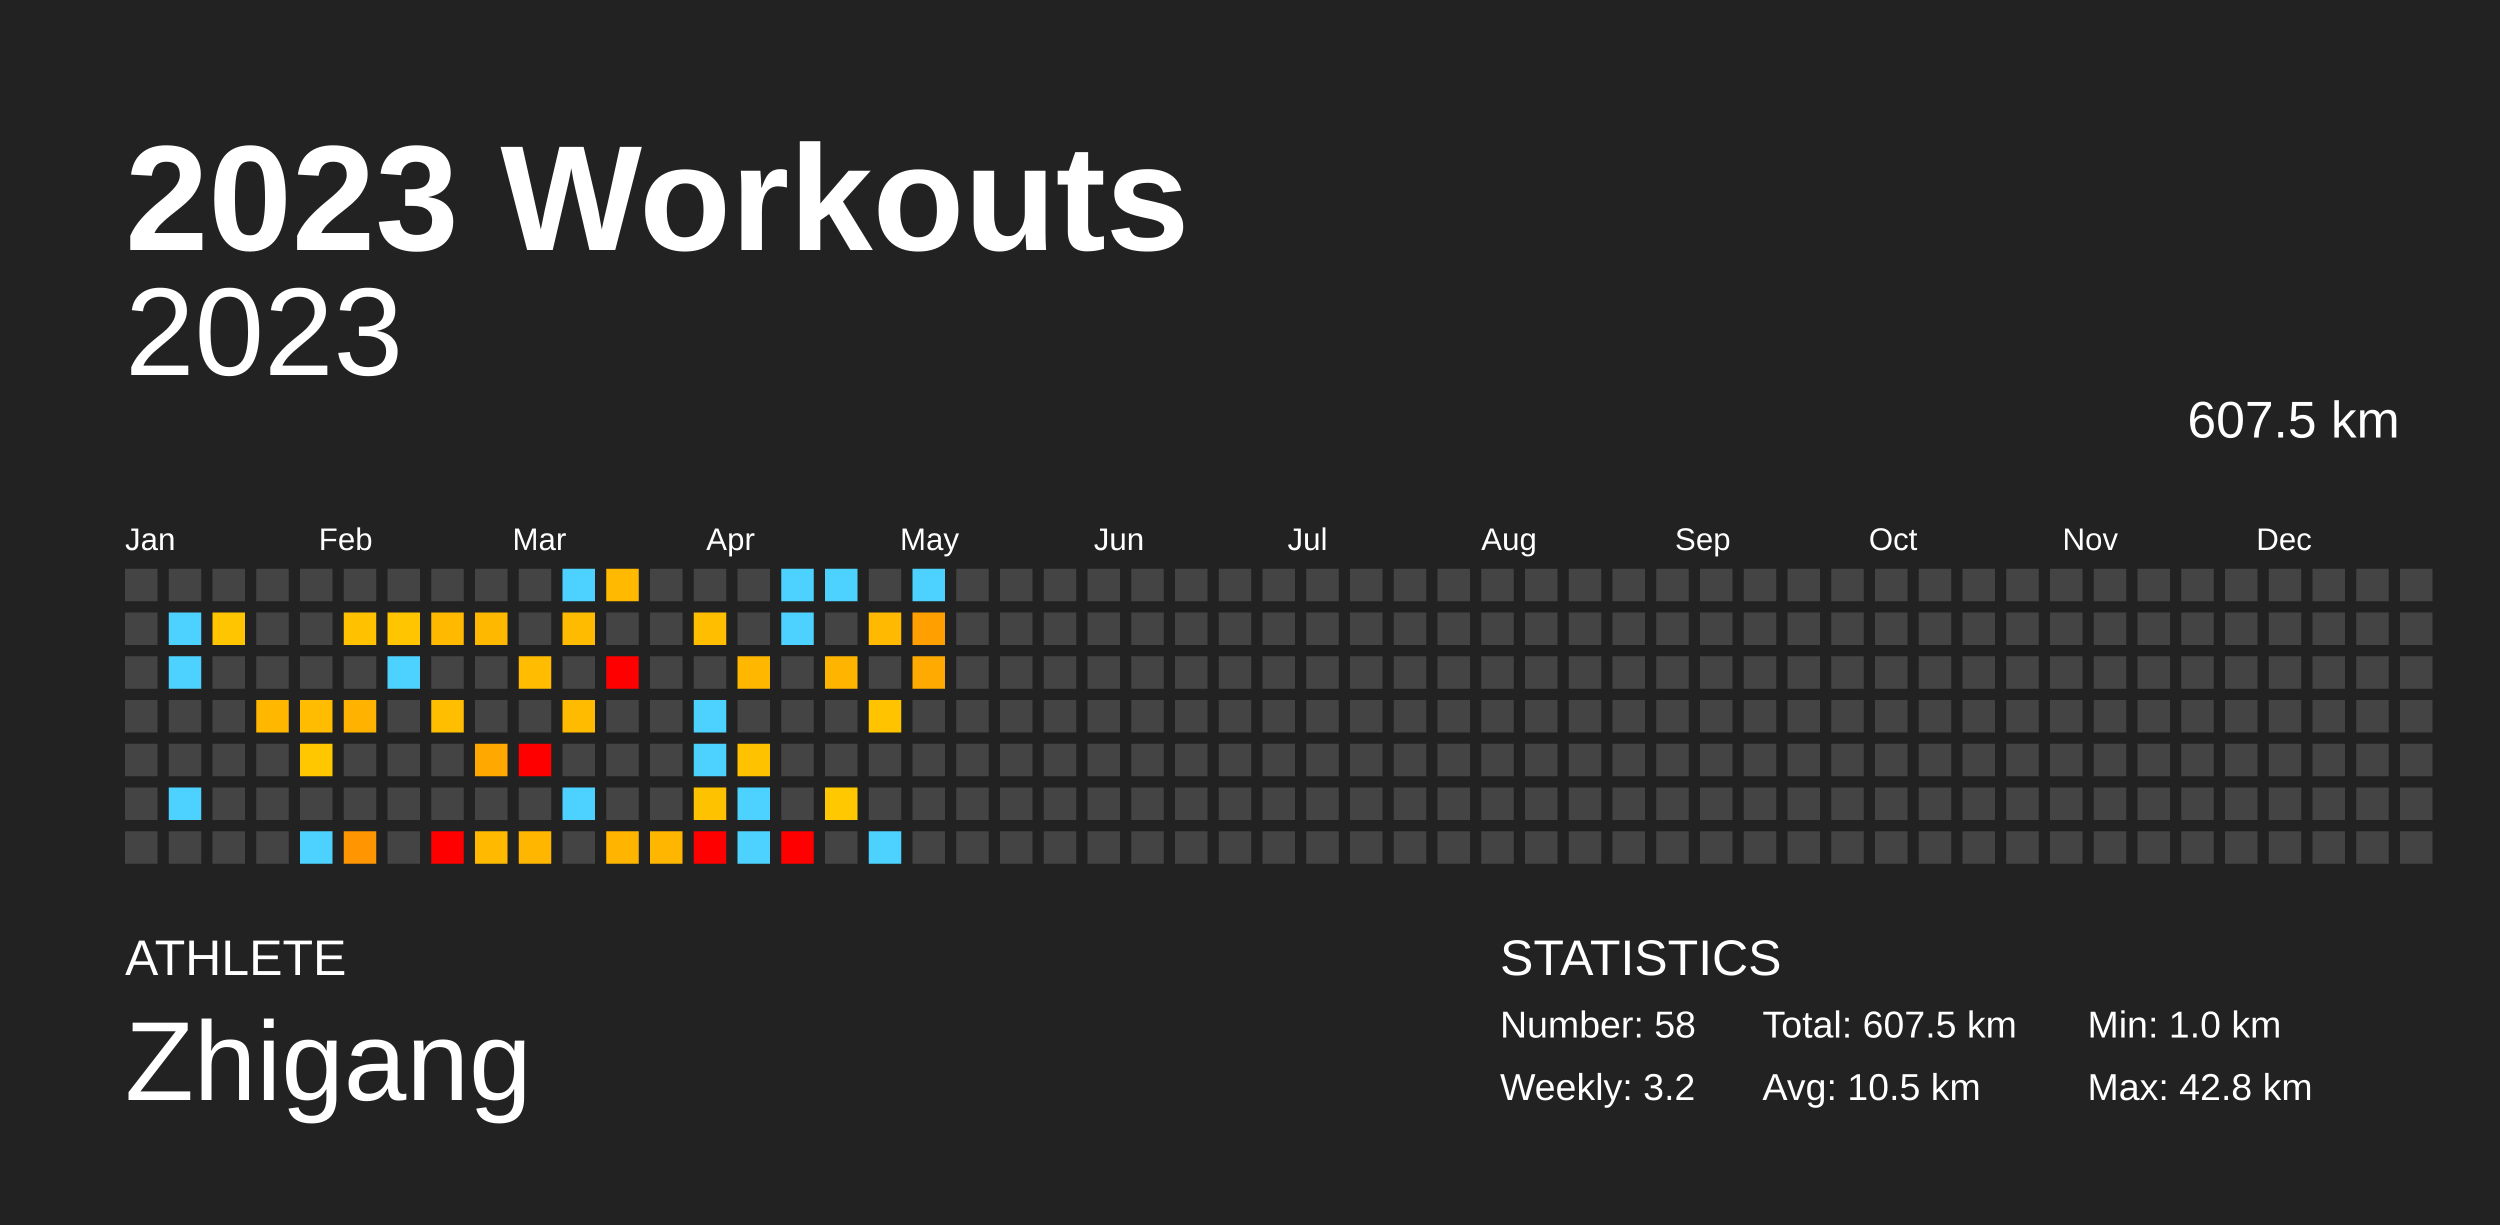
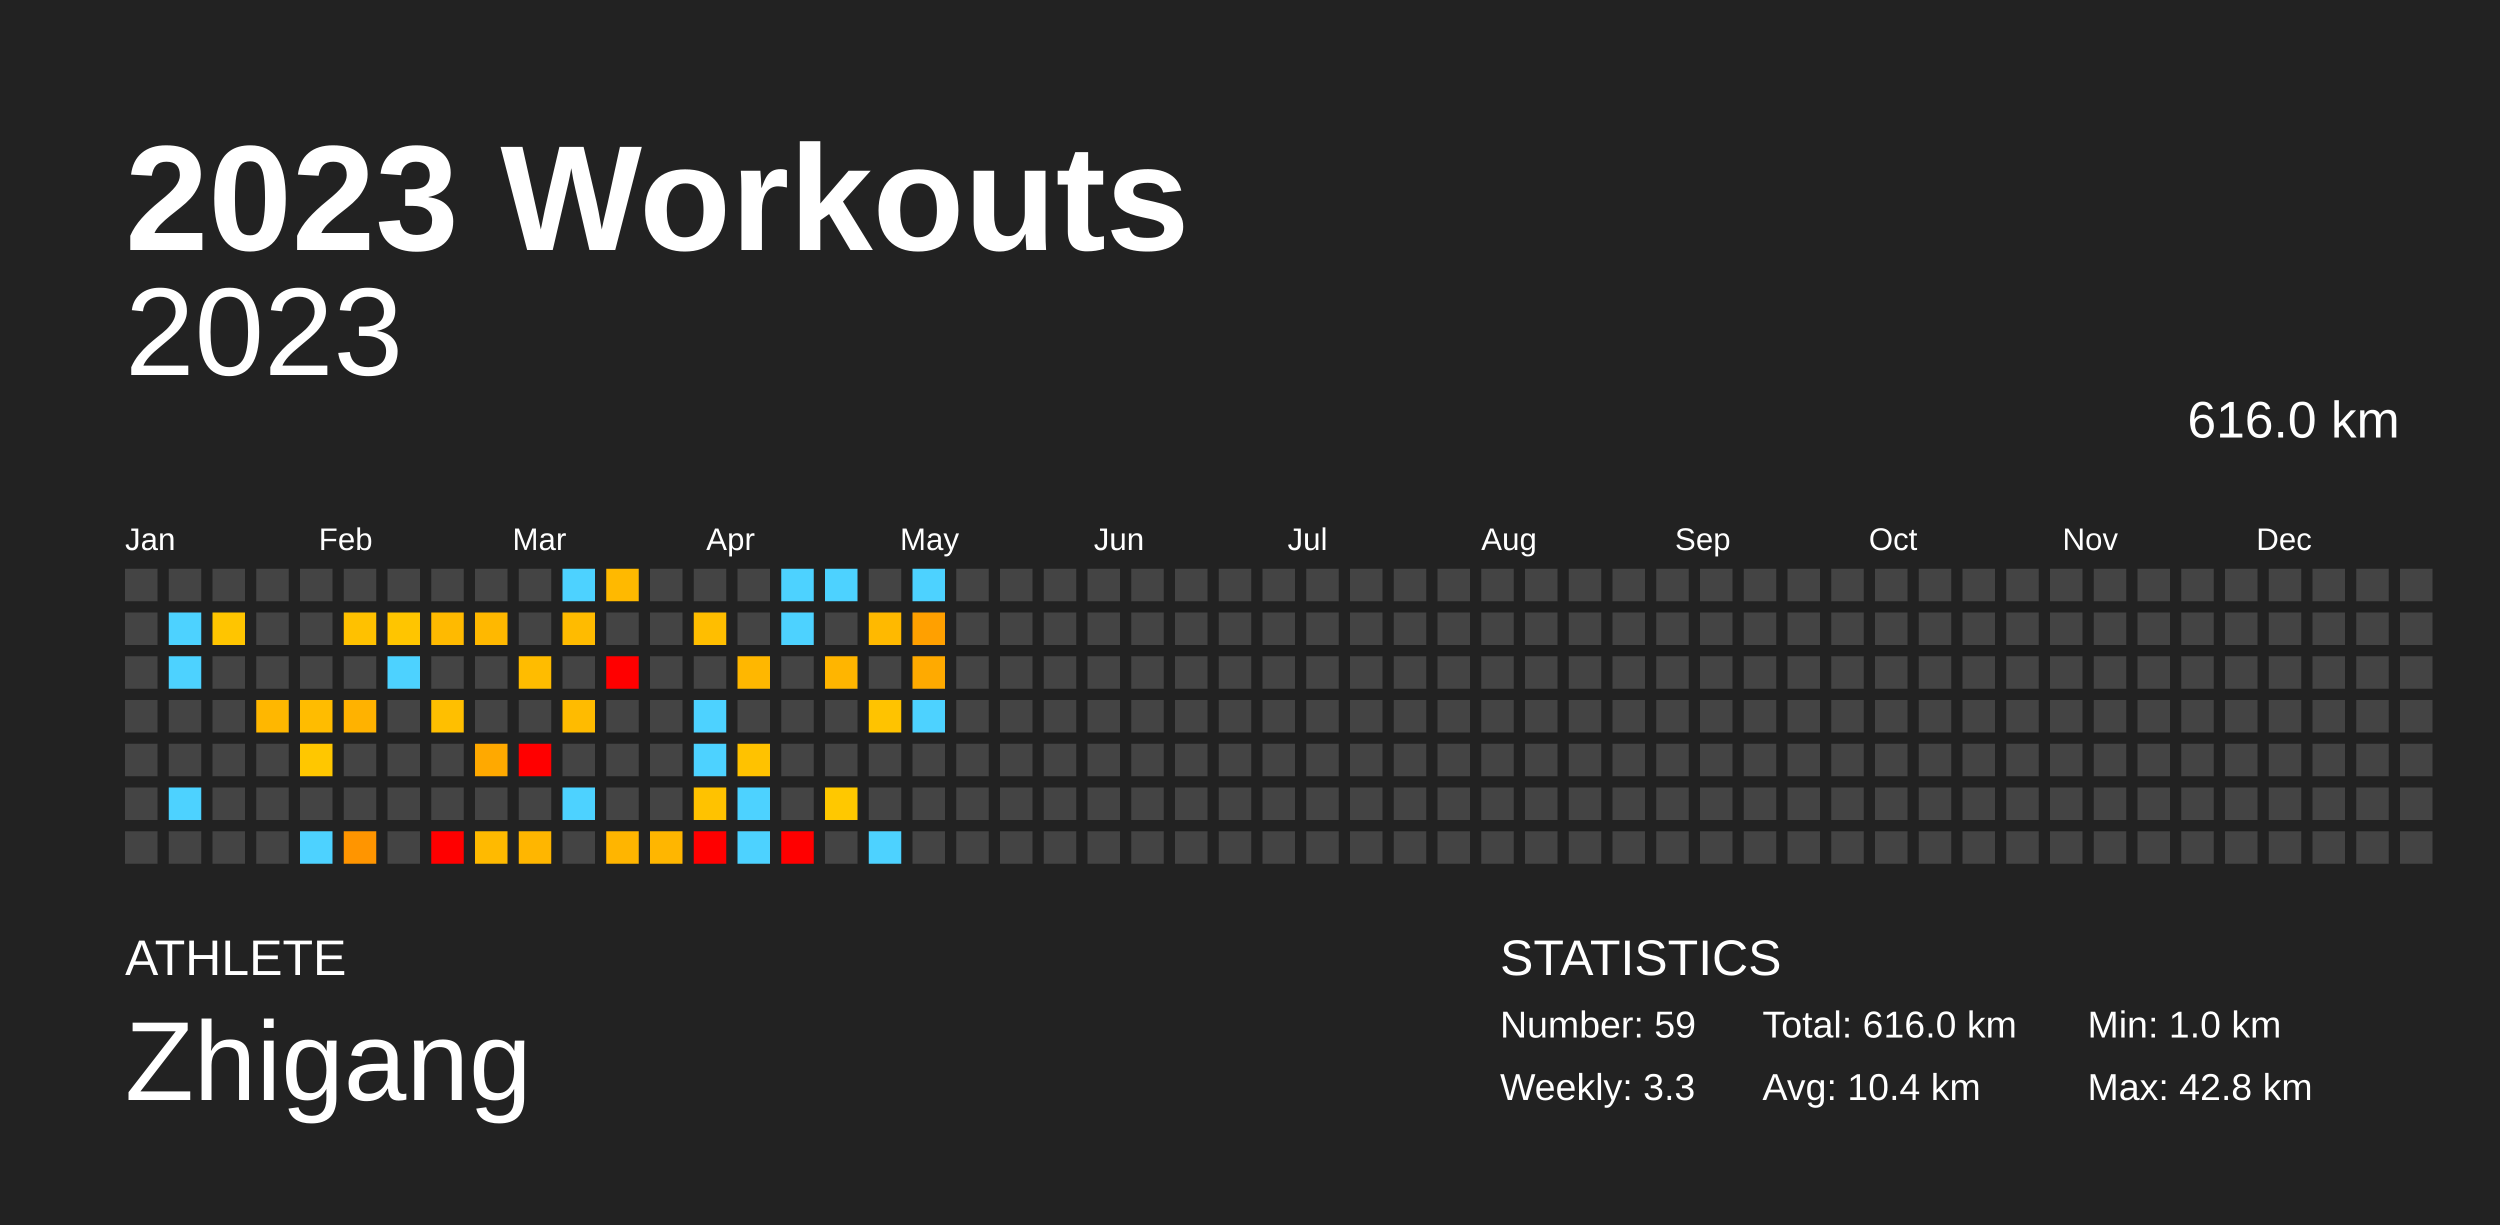
<svg xmlns="http://www.w3.org/2000/svg" baseProfile="full" height="98mm" version="1.1" viewBox="0,0,200,98" width="200mm">
  <defs />
  <rect fill="#222222" height="98" width="200" x="0" y="0" />
  <text fill="#FFFFFF" style="font-size:12px; font-family:Arial; font-weight:bold;" x="10" y="20">2023 Workouts</text>
  <text fill="#FFFFFF" style="font-size:4px; font-family:Arial" x="10" y="78">ATHLETE</text>
  <text fill="#FFFFFF" style="font-size:9px; font-family:Arial" x="10" y="88">Zhigang</text>
  <text fill="#FFFFFF" style="font-size:4px; font-family:Arial" x="120" y="78">STATISTICS</text>
-   <text fill="#FFFFFF" style="font-size:3px; font-family:Arial" x="120" y="83">Number: 58</text>
-   <text fill="#FFFFFF" style="font-size:3px; font-family:Arial" x="120" y="88">Weekly: 3.2</text>
-   <text fill="#FFFFFF" style="font-size:3px; font-family:Arial" x="141" y="83">Total: 607.5 km</text>
-   <text fill="#FFFFFF" style="font-size:3px; font-family:Arial" x="141" y="88">Avg: 10.5 km</text>
+   <text fill="#FFFFFF" style="font-size:3px; font-family:Arial" x="120" y="83">Number: 59</text>
+   <text fill="#FFFFFF" style="font-size:3px; font-family:Arial" x="120" y="88">Weekly: 3.3</text>
+   <text fill="#FFFFFF" style="font-size:3px; font-family:Arial" x="141" y="83">Total: 616.0 km</text>
+   <text fill="#FFFFFF" style="font-size:3px; font-family:Arial" x="141" y="88">Avg: 10.4 km</text>
  <text fill="#FFFFFF" style="font-size:3px; font-family:Arial" x="167" y="83">Min: 1.0 km</text>
  <text fill="#FFFFFF" style="font-size:3px; font-family:Arial" x="167" y="88">Max: 42.8 km</text>
  <text alignment-baseline="hanging" fill="#FFFFFF" style="font-size:10.0px; font-family:Arial;" x="10" y="30">2023</text>
-   <text alignment-baseline="hanging" fill="#FFFFFF" style="font-size:4.125px; font-family:Arial;" x="175" y="35">607.5 km</text>
+   <text alignment-baseline="hanging" fill="#FFFFFF" style="font-size:4.125px; font-family:Arial;" x="175" y="35">616.0 km</text>
  <text fill="#FFFFFF" style="font-size:2.5px; font-family:Arial" x="10.0" y="44">Jan</text>
  <text fill="#FFFFFF" style="font-size:2.5px; font-family:Arial" x="25.5" y="44">Feb</text>
  <text fill="#FFFFFF" style="font-size:2.5px; font-family:Arial" x="41.0" y="44">Mar</text>
  <text fill="#FFFFFF" style="font-size:2.5px; font-family:Arial" x="56.5" y="44">Apr</text>
  <text fill="#FFFFFF" style="font-size:2.5px; font-family:Arial" x="72.0" y="44">May</text>
  <text fill="#FFFFFF" style="font-size:2.5px; font-family:Arial" x="87.5" y="44">Jun</text>
  <text fill="#FFFFFF" style="font-size:2.5px; font-family:Arial" x="103.0" y="44">Jul</text>
  <text fill="#FFFFFF" style="font-size:2.5px; font-family:Arial" x="118.5" y="44">Aug</text>
  <text fill="#FFFFFF" style="font-size:2.5px; font-family:Arial" x="134.0" y="44">Sep</text>
  <text fill="#FFFFFF" style="font-size:2.5px; font-family:Arial" x="149.5" y="44">Oct</text>
  <text fill="#FFFFFF" style="font-size:2.5px; font-family:Arial" x="165.0" y="44">Nov</text>
  <text fill="#FFFFFF" style="font-size:2.5px; font-family:Arial" x="180.5" y="44">Dec</text>
  <rect fill="#444444" height="2.6" width="2.6" x="10.0" y="45.5" />
  <rect fill="#444444" height="2.6" width="2.6" x="10.0" y="49.0" />
  <rect fill="#444444" height="2.6" width="2.6" x="10.0" y="52.5" />
  <rect fill="#444444" height="2.6" width="2.6" x="10.0" y="56.0" />
  <rect fill="#444444" height="2.6" width="2.6" x="10.0" y="59.5" />
  <rect fill="#444444" height="2.6" width="2.6" x="10.0" y="63.0" />
  <rect fill="#444444" height="2.6" width="2.6" x="10.0" y="66.5" />
  <rect fill="#444444" height="2.6" width="2.6" x="13.5" y="45.5" />
  <rect fill="#4dd2ff" height="2.6" width="2.6" x="13.5" y="49.0" />
  <rect fill="#4dd2ff" height="2.6" width="2.6" x="13.5" y="52.5" />
  <rect fill="#444444" height="2.6" width="2.6" x="13.5" y="56.0" />
  <rect fill="#444444" height="2.6" width="2.6" x="13.5" y="59.5" />
  <rect fill="#4dd2ff" height="2.6" width="2.6" x="13.5" y="63.0" />
  <rect fill="#444444" height="2.6" width="2.6" x="13.5" y="66.5" />
  <rect fill="#444444" height="2.6" width="2.6" x="17.0" y="45.5" />
  <rect fill="#ffc500" height="2.6" width="2.6" x="17.0" y="49.0" />
  <rect fill="#444444" height="2.6" width="2.6" x="17.0" y="52.5" />
  <rect fill="#444444" height="2.6" width="2.6" x="17.0" y="56.0" />
  <rect fill="#444444" height="2.6" width="2.6" x="17.0" y="59.5" />
  <rect fill="#444444" height="2.6" width="2.6" x="17.0" y="63.0" />
  <rect fill="#444444" height="2.6" width="2.6" x="17.0" y="66.5" />
  <rect fill="#444444" height="2.6" width="2.6" x="20.5" y="45.5" />
  <rect fill="#444444" height="2.6" width="2.6" x="20.5" y="49.0" />
  <rect fill="#444444" height="2.6" width="2.6" x="20.5" y="52.5" />
  <rect fill="#ffb700" height="2.6" width="2.6" x="20.5" y="56.0" />
  <rect fill="#444444" height="2.6" width="2.6" x="20.5" y="59.5" />
  <rect fill="#444444" height="2.6" width="2.6" x="20.5" y="63.0" />
  <rect fill="#444444" height="2.6" width="2.6" x="20.5" y="66.5" />
  <rect fill="#444444" height="2.6" width="2.6" x="24.0" y="45.5" />
  <rect fill="#444444" height="2.6" width="2.6" x="24.0" y="49.0" />
  <rect fill="#444444" height="2.6" width="2.6" x="24.0" y="52.5" />
  <rect fill="#ffbc00" height="2.6" width="2.6" x="24.0" y="56.0" />
  <rect fill="#ffc700" height="2.6" width="2.6" x="24.0" y="59.5" />
  <rect fill="#444444" height="2.6" width="2.6" x="24.0" y="63.0" />
  <rect fill="#4dd2ff" height="2.6" width="2.6" x="24.0" y="66.5" />
  <rect fill="#444444" height="2.6" width="2.6" x="27.5" y="45.5" />
  <rect fill="#ffc100" height="2.6" width="2.6" x="27.5" y="49.0" />
  <rect fill="#444444" height="2.6" width="2.6" x="27.5" y="52.5" />
  <rect fill="#ffb200" height="2.6" width="2.6" x="27.5" y="56.0" />
  <rect fill="#444444" height="2.6" width="2.6" x="27.5" y="59.5" />
  <rect fill="#444444" height="2.6" width="2.6" x="27.5" y="63.0" />
  <rect fill="#ff9500" height="2.6" width="2.6" x="27.5" y="66.5" />
  <rect fill="#444444" height="2.6" width="2.6" x="31.0" y="45.5" />
  <rect fill="#ffc500" height="2.6" width="2.6" x="31.0" y="49.0" />
  <rect fill="#4dd2ff" height="2.6" width="2.6" x="31.0" y="52.5" />
  <rect fill="#444444" height="2.6" width="2.6" x="31.0" y="56.0" />
  <rect fill="#444444" height="2.6" width="2.6" x="31.0" y="59.5" />
  <rect fill="#444444" height="2.6" width="2.6" x="31.0" y="63.0" />
  <rect fill="#444444" height="2.6" width="2.6" x="31.0" y="66.5" />
  <rect fill="#444444" height="2.6" width="2.6" x="34.5" y="45.5" />
  <rect fill="#ffba00" height="2.6" width="2.6" x="34.5" y="49.0" />
  <rect fill="#444444" height="2.6" width="2.6" x="34.5" y="52.5" />
  <rect fill="#ffbf00" height="2.6" width="2.6" x="34.5" y="56.0" />
  <rect fill="#444444" height="2.6" width="2.6" x="34.5" y="59.5" />
  <rect fill="#444444" height="2.6" width="2.6" x="34.5" y="63.0" />
  <rect fill="red" height="2.6" width="2.6" x="34.5" y="66.5" />
  <rect fill="#444444" height="2.6" width="2.6" x="38.0" y="45.5" />
  <rect fill="#ffb800" height="2.6" width="2.6" x="38.0" y="49.0" />
  <rect fill="#444444" height="2.6" width="2.6" x="38.0" y="52.5" />
  <rect fill="#444444" height="2.6" width="2.6" x="38.0" y="56.0" />
  <rect fill="#ffa900" height="2.6" width="2.6" x="38.0" y="59.5" />
  <rect fill="#444444" height="2.6" width="2.6" x="38.0" y="63.0" />
  <rect fill="#ffba00" height="2.6" width="2.6" x="38.0" y="66.5" />
  <rect fill="#444444" height="2.6" width="2.6" x="41.5" y="45.5" />
  <rect fill="#444444" height="2.6" width="2.6" x="41.5" y="49.0" />
  <rect fill="#ffbc00" height="2.6" width="2.6" x="41.5" y="52.5" />
  <rect fill="#444444" height="2.6" width="2.6" x="41.5" y="56.0" />
  <rect fill="red" height="2.6" width="2.6" x="41.5" y="59.5" />
  <rect fill="#444444" height="2.6" width="2.6" x="41.5" y="63.0" />
  <rect fill="#ffb600" height="2.6" width="2.6" x="41.5" y="66.5" />
  <rect fill="#4dd2ff" height="2.6" width="2.6" x="45.0" y="45.5" />
  <rect fill="#ffbb00" height="2.6" width="2.6" x="45.0" y="49.0" />
  <rect fill="#444444" height="2.6" width="2.6" x="45.0" y="52.5" />
  <rect fill="#ffbb00" height="2.6" width="2.6" x="45.0" y="56.0" />
  <rect fill="#444444" height="2.6" width="2.6" x="45.0" y="59.5" />
  <rect fill="#4dd2ff" height="2.6" width="2.6" x="45.0" y="63.0" />
  <rect fill="#444444" height="2.6" width="2.6" x="45.0" y="66.5" />
  <rect fill="#ffb900" height="2.6" width="2.6" x="48.5" y="45.5" />
  <rect fill="#444444" height="2.6" width="2.6" x="48.5" y="49.0" />
  <rect fill="red" height="2.6" width="2.6" x="48.5" y="52.5" />
  <rect fill="#444444" height="2.6" width="2.6" x="48.5" y="56.0" />
  <rect fill="#444444" height="2.6" width="2.6" x="48.5" y="59.5" />
  <rect fill="#444444" height="2.6" width="2.6" x="48.5" y="63.0" />
  <rect fill="#ffb500" height="2.6" width="2.6" x="48.5" y="66.5" />
  <rect fill="#444444" height="2.6" width="2.6" x="52.0" y="45.5" />
  <rect fill="#444444" height="2.6" width="2.6" x="52.0" y="49.0" />
  <rect fill="#444444" height="2.6" width="2.6" x="52.0" y="52.5" />
  <rect fill="#444444" height="2.6" width="2.6" x="52.0" y="56.0" />
  <rect fill="#444444" height="2.6" width="2.6" x="52.0" y="59.5" />
  <rect fill="#444444" height="2.6" width="2.6" x="52.0" y="63.0" />
  <rect fill="#ffb600" height="2.6" width="2.6" x="52.0" y="66.5" />
  <rect fill="#444444" height="2.6" width="2.6" x="55.5" y="45.5" />
  <rect fill="#ffbe00" height="2.6" width="2.6" x="55.5" y="49.0" />
  <rect fill="#444444" height="2.6" width="2.6" x="55.5" y="52.5" />
  <rect fill="#4dd2ff" height="2.6" width="2.6" x="55.5" y="56.0" />
  <rect fill="#4dd2ff" height="2.6" width="2.6" x="55.5" y="59.5" />
  <rect fill="#ffc200" height="2.6" width="2.6" x="55.5" y="63.0" />
  <rect fill="red" height="2.6" width="2.6" x="55.5" y="66.5" />
  <rect fill="#444444" height="2.6" width="2.6" x="59.0" y="45.5" />
  <rect fill="#444444" height="2.6" width="2.6" x="59.0" y="49.0" />
  <rect fill="#ffb700" height="2.6" width="2.6" x="59.0" y="52.5" />
  <rect fill="#444444" height="2.6" width="2.6" x="59.0" y="56.0" />
  <rect fill="#ffc200" height="2.6" width="2.6" x="59.0" y="59.5" />
  <rect fill="#4dd2ff" height="2.6" width="2.6" x="59.0" y="63.0" />
  <rect fill="#4dd2ff" height="2.6" width="2.6" x="59.0" y="66.5" />
  <rect fill="#4dd2ff" height="2.6" width="2.6" x="62.5" y="45.5" />
  <rect fill="#4dd2ff" height="2.6" width="2.6" x="62.5" y="49.0" />
  <rect fill="#444444" height="2.6" width="2.6" x="62.5" y="52.5" />
  <rect fill="#444444" height="2.6" width="2.6" x="62.5" y="56.0" />
  <rect fill="#444444" height="2.6" width="2.6" x="62.5" y="59.5" />
  <rect fill="#444444" height="2.6" width="2.6" x="62.5" y="63.0" />
  <rect fill="red" height="2.6" width="2.6" x="62.5" y="66.5" />
  <rect fill="#4dd2ff" height="2.6" width="2.6" x="66.0" y="45.5" />
  <rect fill="#444444" height="2.6" width="2.6" x="66.0" y="49.0" />
  <rect fill="#ffb500" height="2.6" width="2.6" x="66.0" y="52.5" />
  <rect fill="#444444" height="2.6" width="2.6" x="66.0" y="56.0" />
  <rect fill="#444444" height="2.6" width="2.6" x="66.0" y="59.5" />
  <rect fill="#ffc800" height="2.6" width="2.6" x="66.0" y="63.0" />
  <rect fill="#444444" height="2.6" width="2.6" x="66.0" y="66.5" />
  <rect fill="#444444" height="2.6" width="2.6" x="69.5" y="45.5" />
  <rect fill="#ffb900" height="2.6" width="2.6" x="69.5" y="49.0" />
  <rect fill="#444444" height="2.6" width="2.6" x="69.5" y="52.5" />
  <rect fill="#ffc300" height="2.6" width="2.6" x="69.5" y="56.0" />
  <rect fill="#444444" height="2.6" width="2.6" x="69.5" y="59.5" />
  <rect fill="#444444" height="2.6" width="2.6" x="69.5" y="63.0" />
  <rect fill="#4dd2ff" height="2.6" width="2.6" x="69.5" y="66.5" />
  <rect fill="#4dd2ff" height="2.6" width="2.6" x="73.0" y="45.5" />
  <rect fill="#ffa000" height="2.6" width="2.6" x="73.0" y="49.0" />
  <rect fill="#ffaa00" height="2.6" width="2.6" x="73.0" y="52.5" />
-   <rect fill="#444444" height="2.6" width="2.6" x="73.0" y="56.0" />
+   <rect fill="#4dd2ff" height="2.6" width="2.6" x="73.0" y="56.0" />
  <rect fill="#444444" height="2.6" width="2.6" x="73.0" y="59.5" />
  <rect fill="#444444" height="2.6" width="2.6" x="73.0" y="63.0" />
  <rect fill="#444444" height="2.6" width="2.6" x="73.0" y="66.5" />
  <rect fill="#444444" height="2.6" width="2.6" x="76.5" y="45.5" />
  <rect fill="#444444" height="2.6" width="2.6" x="76.5" y="49.0" />
  <rect fill="#444444" height="2.6" width="2.6" x="76.5" y="52.5" />
  <rect fill="#444444" height="2.6" width="2.6" x="76.5" y="56.0" />
  <rect fill="#444444" height="2.6" width="2.6" x="76.5" y="59.5" />
  <rect fill="#444444" height="2.6" width="2.6" x="76.5" y="63.0" />
  <rect fill="#444444" height="2.6" width="2.6" x="76.5" y="66.5" />
  <rect fill="#444444" height="2.6" width="2.6" x="80.0" y="45.5" />
  <rect fill="#444444" height="2.6" width="2.6" x="80.0" y="49.0" />
  <rect fill="#444444" height="2.6" width="2.6" x="80.0" y="52.5" />
  <rect fill="#444444" height="2.6" width="2.6" x="80.0" y="56.0" />
  <rect fill="#444444" height="2.6" width="2.6" x="80.0" y="59.5" />
  <rect fill="#444444" height="2.6" width="2.6" x="80.0" y="63.0" />
  <rect fill="#444444" height="2.6" width="2.6" x="80.0" y="66.5" />
  <rect fill="#444444" height="2.6" width="2.6" x="83.5" y="45.5" />
  <rect fill="#444444" height="2.6" width="2.6" x="83.5" y="49.0" />
  <rect fill="#444444" height="2.6" width="2.6" x="83.5" y="52.5" />
  <rect fill="#444444" height="2.6" width="2.6" x="83.5" y="56.0" />
  <rect fill="#444444" height="2.6" width="2.6" x="83.5" y="59.5" />
  <rect fill="#444444" height="2.6" width="2.6" x="83.5" y="63.0" />
  <rect fill="#444444" height="2.6" width="2.6" x="83.5" y="66.5" />
  <rect fill="#444444" height="2.6" width="2.6" x="87.0" y="45.5" />
  <rect fill="#444444" height="2.6" width="2.6" x="87.0" y="49.0" />
  <rect fill="#444444" height="2.6" width="2.6" x="87.0" y="52.5" />
  <rect fill="#444444" height="2.6" width="2.6" x="87.0" y="56.0" />
  <rect fill="#444444" height="2.6" width="2.6" x="87.0" y="59.5" />
  <rect fill="#444444" height="2.6" width="2.6" x="87.0" y="63.0" />
  <rect fill="#444444" height="2.6" width="2.6" x="87.0" y="66.5" />
  <rect fill="#444444" height="2.6" width="2.6" x="90.5" y="45.5" />
  <rect fill="#444444" height="2.6" width="2.6" x="90.5" y="49.0" />
  <rect fill="#444444" height="2.6" width="2.6" x="90.5" y="52.5" />
  <rect fill="#444444" height="2.6" width="2.6" x="90.5" y="56.0" />
  <rect fill="#444444" height="2.6" width="2.6" x="90.5" y="59.5" />
  <rect fill="#444444" height="2.6" width="2.6" x="90.5" y="63.0" />
  <rect fill="#444444" height="2.6" width="2.6" x="90.5" y="66.5" />
  <rect fill="#444444" height="2.6" width="2.6" x="94.0" y="45.5" />
  <rect fill="#444444" height="2.6" width="2.6" x="94.0" y="49.0" />
  <rect fill="#444444" height="2.6" width="2.6" x="94.0" y="52.5" />
  <rect fill="#444444" height="2.6" width="2.6" x="94.0" y="56.0" />
  <rect fill="#444444" height="2.6" width="2.6" x="94.0" y="59.5" />
  <rect fill="#444444" height="2.6" width="2.6" x="94.0" y="63.0" />
  <rect fill="#444444" height="2.6" width="2.6" x="94.0" y="66.5" />
  <rect fill="#444444" height="2.6" width="2.6" x="97.5" y="45.5" />
  <rect fill="#444444" height="2.6" width="2.6" x="97.5" y="49.0" />
  <rect fill="#444444" height="2.6" width="2.6" x="97.5" y="52.5" />
  <rect fill="#444444" height="2.6" width="2.6" x="97.5" y="56.0" />
  <rect fill="#444444" height="2.6" width="2.6" x="97.5" y="59.5" />
  <rect fill="#444444" height="2.6" width="2.6" x="97.5" y="63.0" />
  <rect fill="#444444" height="2.6" width="2.6" x="97.5" y="66.5" />
  <rect fill="#444444" height="2.6" width="2.6" x="101.0" y="45.5" />
  <rect fill="#444444" height="2.6" width="2.6" x="101.0" y="49.0" />
  <rect fill="#444444" height="2.6" width="2.6" x="101.0" y="52.5" />
  <rect fill="#444444" height="2.6" width="2.6" x="101.0" y="56.0" />
  <rect fill="#444444" height="2.6" width="2.6" x="101.0" y="59.5" />
  <rect fill="#444444" height="2.6" width="2.6" x="101.0" y="63.0" />
  <rect fill="#444444" height="2.6" width="2.6" x="101.0" y="66.5" />
  <rect fill="#444444" height="2.6" width="2.6" x="104.5" y="45.5" />
  <rect fill="#444444" height="2.6" width="2.6" x="104.5" y="49.0" />
  <rect fill="#444444" height="2.6" width="2.6" x="104.5" y="52.5" />
  <rect fill="#444444" height="2.6" width="2.6" x="104.5" y="56.0" />
  <rect fill="#444444" height="2.6" width="2.6" x="104.5" y="59.5" />
  <rect fill="#444444" height="2.6" width="2.6" x="104.5" y="63.0" />
  <rect fill="#444444" height="2.6" width="2.6" x="104.5" y="66.5" />
  <rect fill="#444444" height="2.6" width="2.6" x="108.0" y="45.5" />
  <rect fill="#444444" height="2.6" width="2.6" x="108.0" y="49.0" />
  <rect fill="#444444" height="2.6" width="2.6" x="108.0" y="52.5" />
  <rect fill="#444444" height="2.6" width="2.6" x="108.0" y="56.0" />
  <rect fill="#444444" height="2.6" width="2.6" x="108.0" y="59.5" />
  <rect fill="#444444" height="2.6" width="2.6" x="108.0" y="63.0" />
  <rect fill="#444444" height="2.6" width="2.6" x="108.0" y="66.5" />
  <rect fill="#444444" height="2.6" width="2.6" x="111.5" y="45.5" />
  <rect fill="#444444" height="2.6" width="2.6" x="111.5" y="49.0" />
  <rect fill="#444444" height="2.6" width="2.6" x="111.5" y="52.5" />
  <rect fill="#444444" height="2.6" width="2.6" x="111.5" y="56.0" />
  <rect fill="#444444" height="2.6" width="2.6" x="111.5" y="59.5" />
  <rect fill="#444444" height="2.6" width="2.6" x="111.5" y="63.0" />
  <rect fill="#444444" height="2.6" width="2.6" x="111.5" y="66.5" />
  <rect fill="#444444" height="2.6" width="2.6" x="115.0" y="45.5" />
  <rect fill="#444444" height="2.6" width="2.6" x="115.0" y="49.0" />
  <rect fill="#444444" height="2.6" width="2.6" x="115.0" y="52.5" />
  <rect fill="#444444" height="2.6" width="2.6" x="115.0" y="56.0" />
  <rect fill="#444444" height="2.6" width="2.6" x="115.0" y="59.5" />
  <rect fill="#444444" height="2.6" width="2.6" x="115.0" y="63.0" />
  <rect fill="#444444" height="2.6" width="2.6" x="115.0" y="66.5" />
  <rect fill="#444444" height="2.6" width="2.6" x="118.5" y="45.5" />
  <rect fill="#444444" height="2.6" width="2.6" x="118.5" y="49.0" />
  <rect fill="#444444" height="2.6" width="2.6" x="118.5" y="52.5" />
  <rect fill="#444444" height="2.6" width="2.6" x="118.5" y="56.0" />
  <rect fill="#444444" height="2.6" width="2.6" x="118.5" y="59.5" />
  <rect fill="#444444" height="2.6" width="2.6" x="118.5" y="63.0" />
  <rect fill="#444444" height="2.6" width="2.6" x="118.5" y="66.5" />
  <rect fill="#444444" height="2.6" width="2.6" x="122.0" y="45.5" />
  <rect fill="#444444" height="2.6" width="2.6" x="122.0" y="49.0" />
  <rect fill="#444444" height="2.6" width="2.6" x="122.0" y="52.5" />
  <rect fill="#444444" height="2.6" width="2.6" x="122.0" y="56.0" />
  <rect fill="#444444" height="2.6" width="2.6" x="122.0" y="59.5" />
  <rect fill="#444444" height="2.6" width="2.6" x="122.0" y="63.0" />
  <rect fill="#444444" height="2.6" width="2.6" x="122.0" y="66.5" />
  <rect fill="#444444" height="2.6" width="2.6" x="125.5" y="45.5" />
  <rect fill="#444444" height="2.6" width="2.6" x="125.5" y="49.0" />
  <rect fill="#444444" height="2.6" width="2.6" x="125.5" y="52.5" />
  <rect fill="#444444" height="2.6" width="2.6" x="125.5" y="56.0" />
  <rect fill="#444444" height="2.6" width="2.6" x="125.5" y="59.5" />
  <rect fill="#444444" height="2.6" width="2.6" x="125.5" y="63.0" />
  <rect fill="#444444" height="2.6" width="2.6" x="125.5" y="66.5" />
  <rect fill="#444444" height="2.6" width="2.6" x="129.0" y="45.5" />
  <rect fill="#444444" height="2.6" width="2.6" x="129.0" y="49.0" />
  <rect fill="#444444" height="2.6" width="2.6" x="129.0" y="52.5" />
  <rect fill="#444444" height="2.6" width="2.6" x="129.0" y="56.0" />
  <rect fill="#444444" height="2.6" width="2.6" x="129.0" y="59.5" />
  <rect fill="#444444" height="2.6" width="2.6" x="129.0" y="63.0" />
  <rect fill="#444444" height="2.6" width="2.6" x="129.0" y="66.5" />
  <rect fill="#444444" height="2.6" width="2.6" x="132.5" y="45.5" />
  <rect fill="#444444" height="2.6" width="2.6" x="132.5" y="49.0" />
  <rect fill="#444444" height="2.6" width="2.6" x="132.5" y="52.5" />
  <rect fill="#444444" height="2.6" width="2.6" x="132.5" y="56.0" />
  <rect fill="#444444" height="2.6" width="2.6" x="132.5" y="59.5" />
  <rect fill="#444444" height="2.6" width="2.6" x="132.5" y="63.0" />
  <rect fill="#444444" height="2.6" width="2.6" x="132.5" y="66.5" />
  <rect fill="#444444" height="2.6" width="2.6" x="136.0" y="45.5" />
  <rect fill="#444444" height="2.6" width="2.6" x="136.0" y="49.0" />
  <rect fill="#444444" height="2.6" width="2.6" x="136.0" y="52.5" />
  <rect fill="#444444" height="2.6" width="2.6" x="136.0" y="56.0" />
  <rect fill="#444444" height="2.6" width="2.6" x="136.0" y="59.5" />
  <rect fill="#444444" height="2.6" width="2.6" x="136.0" y="63.0" />
  <rect fill="#444444" height="2.6" width="2.6" x="136.0" y="66.5" />
  <rect fill="#444444" height="2.6" width="2.6" x="139.5" y="45.5" />
  <rect fill="#444444" height="2.6" width="2.6" x="139.5" y="49.0" />
  <rect fill="#444444" height="2.6" width="2.6" x="139.5" y="52.5" />
  <rect fill="#444444" height="2.6" width="2.6" x="139.5" y="56.0" />
  <rect fill="#444444" height="2.6" width="2.6" x="139.5" y="59.5" />
  <rect fill="#444444" height="2.6" width="2.6" x="139.5" y="63.0" />
  <rect fill="#444444" height="2.6" width="2.6" x="139.5" y="66.5" />
  <rect fill="#444444" height="2.6" width="2.6" x="143.0" y="45.5" />
  <rect fill="#444444" height="2.6" width="2.6" x="143.0" y="49.0" />
  <rect fill="#444444" height="2.6" width="2.6" x="143.0" y="52.5" />
  <rect fill="#444444" height="2.6" width="2.6" x="143.0" y="56.0" />
  <rect fill="#444444" height="2.6" width="2.6" x="143.0" y="59.5" />
  <rect fill="#444444" height="2.6" width="2.6" x="143.0" y="63.0" />
  <rect fill="#444444" height="2.6" width="2.6" x="143.0" y="66.5" />
  <rect fill="#444444" height="2.6" width="2.6" x="146.5" y="45.5" />
  <rect fill="#444444" height="2.6" width="2.6" x="146.5" y="49.0" />
  <rect fill="#444444" height="2.6" width="2.6" x="146.5" y="52.5" />
  <rect fill="#444444" height="2.6" width="2.6" x="146.5" y="56.0" />
  <rect fill="#444444" height="2.6" width="2.6" x="146.5" y="59.5" />
  <rect fill="#444444" height="2.6" width="2.6" x="146.5" y="63.0" />
  <rect fill="#444444" height="2.6" width="2.6" x="146.5" y="66.5" />
  <rect fill="#444444" height="2.6" width="2.6" x="150.0" y="45.5" />
  <rect fill="#444444" height="2.6" width="2.6" x="150.0" y="49.0" />
  <rect fill="#444444" height="2.6" width="2.6" x="150.0" y="52.5" />
  <rect fill="#444444" height="2.6" width="2.6" x="150.0" y="56.0" />
  <rect fill="#444444" height="2.6" width="2.6" x="150.0" y="59.5" />
  <rect fill="#444444" height="2.6" width="2.6" x="150.0" y="63.0" />
  <rect fill="#444444" height="2.6" width="2.6" x="150.0" y="66.5" />
  <rect fill="#444444" height="2.6" width="2.6" x="153.5" y="45.5" />
  <rect fill="#444444" height="2.6" width="2.6" x="153.5" y="49.0" />
  <rect fill="#444444" height="2.6" width="2.6" x="153.5" y="52.5" />
  <rect fill="#444444" height="2.6" width="2.6" x="153.5" y="56.0" />
  <rect fill="#444444" height="2.6" width="2.6" x="153.5" y="59.5" />
  <rect fill="#444444" height="2.6" width="2.6" x="153.5" y="63.0" />
  <rect fill="#444444" height="2.6" width="2.6" x="153.5" y="66.5" />
  <rect fill="#444444" height="2.6" width="2.6" x="157.0" y="45.5" />
  <rect fill="#444444" height="2.6" width="2.6" x="157.0" y="49.0" />
  <rect fill="#444444" height="2.6" width="2.6" x="157.0" y="52.5" />
  <rect fill="#444444" height="2.6" width="2.6" x="157.0" y="56.0" />
  <rect fill="#444444" height="2.6" width="2.6" x="157.0" y="59.5" />
  <rect fill="#444444" height="2.6" width="2.6" x="157.0" y="63.0" />
  <rect fill="#444444" height="2.6" width="2.6" x="157.0" y="66.5" />
  <rect fill="#444444" height="2.6" width="2.6" x="160.5" y="45.5" />
  <rect fill="#444444" height="2.6" width="2.6" x="160.5" y="49.0" />
  <rect fill="#444444" height="2.6" width="2.6" x="160.5" y="52.5" />
  <rect fill="#444444" height="2.6" width="2.6" x="160.5" y="56.0" />
  <rect fill="#444444" height="2.6" width="2.6" x="160.5" y="59.5" />
  <rect fill="#444444" height="2.6" width="2.6" x="160.5" y="63.0" />
  <rect fill="#444444" height="2.6" width="2.6" x="160.5" y="66.5" />
  <rect fill="#444444" height="2.6" width="2.6" x="164.0" y="45.5" />
  <rect fill="#444444" height="2.6" width="2.6" x="164.0" y="49.0" />
  <rect fill="#444444" height="2.6" width="2.6" x="164.0" y="52.5" />
  <rect fill="#444444" height="2.6" width="2.6" x="164.0" y="56.0" />
  <rect fill="#444444" height="2.6" width="2.6" x="164.0" y="59.5" />
  <rect fill="#444444" height="2.6" width="2.6" x="164.0" y="63.0" />
  <rect fill="#444444" height="2.6" width="2.6" x="164.0" y="66.5" />
  <rect fill="#444444" height="2.6" width="2.6" x="167.5" y="45.5" />
  <rect fill="#444444" height="2.6" width="2.6" x="167.5" y="49.0" />
  <rect fill="#444444" height="2.6" width="2.6" x="167.5" y="52.5" />
  <rect fill="#444444" height="2.6" width="2.6" x="167.5" y="56.0" />
  <rect fill="#444444" height="2.6" width="2.6" x="167.5" y="59.5" />
  <rect fill="#444444" height="2.6" width="2.6" x="167.5" y="63.0" />
  <rect fill="#444444" height="2.6" width="2.6" x="167.5" y="66.5" />
  <rect fill="#444444" height="2.6" width="2.6" x="171.0" y="45.5" />
  <rect fill="#444444" height="2.6" width="2.6" x="171.0" y="49.0" />
  <rect fill="#444444" height="2.6" width="2.6" x="171.0" y="52.5" />
  <rect fill="#444444" height="2.6" width="2.6" x="171.0" y="56.0" />
  <rect fill="#444444" height="2.6" width="2.6" x="171.0" y="59.5" />
  <rect fill="#444444" height="2.6" width="2.6" x="171.0" y="63.0" />
  <rect fill="#444444" height="2.6" width="2.6" x="171.0" y="66.5" />
  <rect fill="#444444" height="2.6" width="2.6" x="174.5" y="45.5" />
  <rect fill="#444444" height="2.6" width="2.6" x="174.5" y="49.0" />
  <rect fill="#444444" height="2.6" width="2.6" x="174.5" y="52.5" />
  <rect fill="#444444" height="2.6" width="2.6" x="174.5" y="56.0" />
  <rect fill="#444444" height="2.6" width="2.6" x="174.5" y="59.5" />
  <rect fill="#444444" height="2.6" width="2.6" x="174.5" y="63.0" />
  <rect fill="#444444" height="2.6" width="2.6" x="174.5" y="66.5" />
  <rect fill="#444444" height="2.6" width="2.6" x="178.0" y="45.5" />
  <rect fill="#444444" height="2.6" width="2.6" x="178.0" y="49.0" />
  <rect fill="#444444" height="2.6" width="2.6" x="178.0" y="52.5" />
  <rect fill="#444444" height="2.6" width="2.6" x="178.0" y="56.0" />
  <rect fill="#444444" height="2.6" width="2.6" x="178.0" y="59.5" />
  <rect fill="#444444" height="2.6" width="2.6" x="178.0" y="63.0" />
  <rect fill="#444444" height="2.6" width="2.6" x="178.0" y="66.5" />
  <rect fill="#444444" height="2.6" width="2.6" x="181.5" y="45.5" />
  <rect fill="#444444" height="2.6" width="2.6" x="181.5" y="49.0" />
  <rect fill="#444444" height="2.6" width="2.6" x="181.5" y="52.5" />
  <rect fill="#444444" height="2.6" width="2.6" x="181.5" y="56.0" />
  <rect fill="#444444" height="2.6" width="2.6" x="181.5" y="59.5" />
  <rect fill="#444444" height="2.6" width="2.6" x="181.5" y="63.0" />
  <rect fill="#444444" height="2.6" width="2.6" x="181.5" y="66.5" />
  <rect fill="#444444" height="2.6" width="2.6" x="185.0" y="45.5" />
  <rect fill="#444444" height="2.6" width="2.6" x="185.0" y="49.0" />
  <rect fill="#444444" height="2.6" width="2.6" x="185.0" y="52.5" />
  <rect fill="#444444" height="2.6" width="2.6" x="185.0" y="56.0" />
  <rect fill="#444444" height="2.6" width="2.6" x="185.0" y="59.5" />
  <rect fill="#444444" height="2.6" width="2.6" x="185.0" y="63.0" />
  <rect fill="#444444" height="2.6" width="2.6" x="185.0" y="66.5" />
  <rect fill="#444444" height="2.6" width="2.6" x="188.5" y="45.5" />
  <rect fill="#444444" height="2.6" width="2.6" x="188.5" y="49.0" />
  <rect fill="#444444" height="2.6" width="2.6" x="188.5" y="52.5" />
  <rect fill="#444444" height="2.6" width="2.6" x="188.5" y="56.0" />
  <rect fill="#444444" height="2.6" width="2.6" x="188.5" y="59.5" />
  <rect fill="#444444" height="2.6" width="2.6" x="188.5" y="63.0" />
  <rect fill="#444444" height="2.6" width="2.6" x="188.5" y="66.5" />
  <rect fill="#444444" height="2.6" width="2.6" x="192.0" y="45.5" />
  <rect fill="#444444" height="2.6" width="2.6" x="192.0" y="49.0" />
  <rect fill="#444444" height="2.6" width="2.6" x="192.0" y="52.5" />
  <rect fill="#444444" height="2.6" width="2.6" x="192.0" y="56.0" />
  <rect fill="#444444" height="2.6" width="2.6" x="192.0" y="59.5" />
  <rect fill="#444444" height="2.6" width="2.6" x="192.0" y="63.0" />
  <rect fill="#444444" height="2.6" width="2.6" x="192.0" y="66.5" />
</svg>
